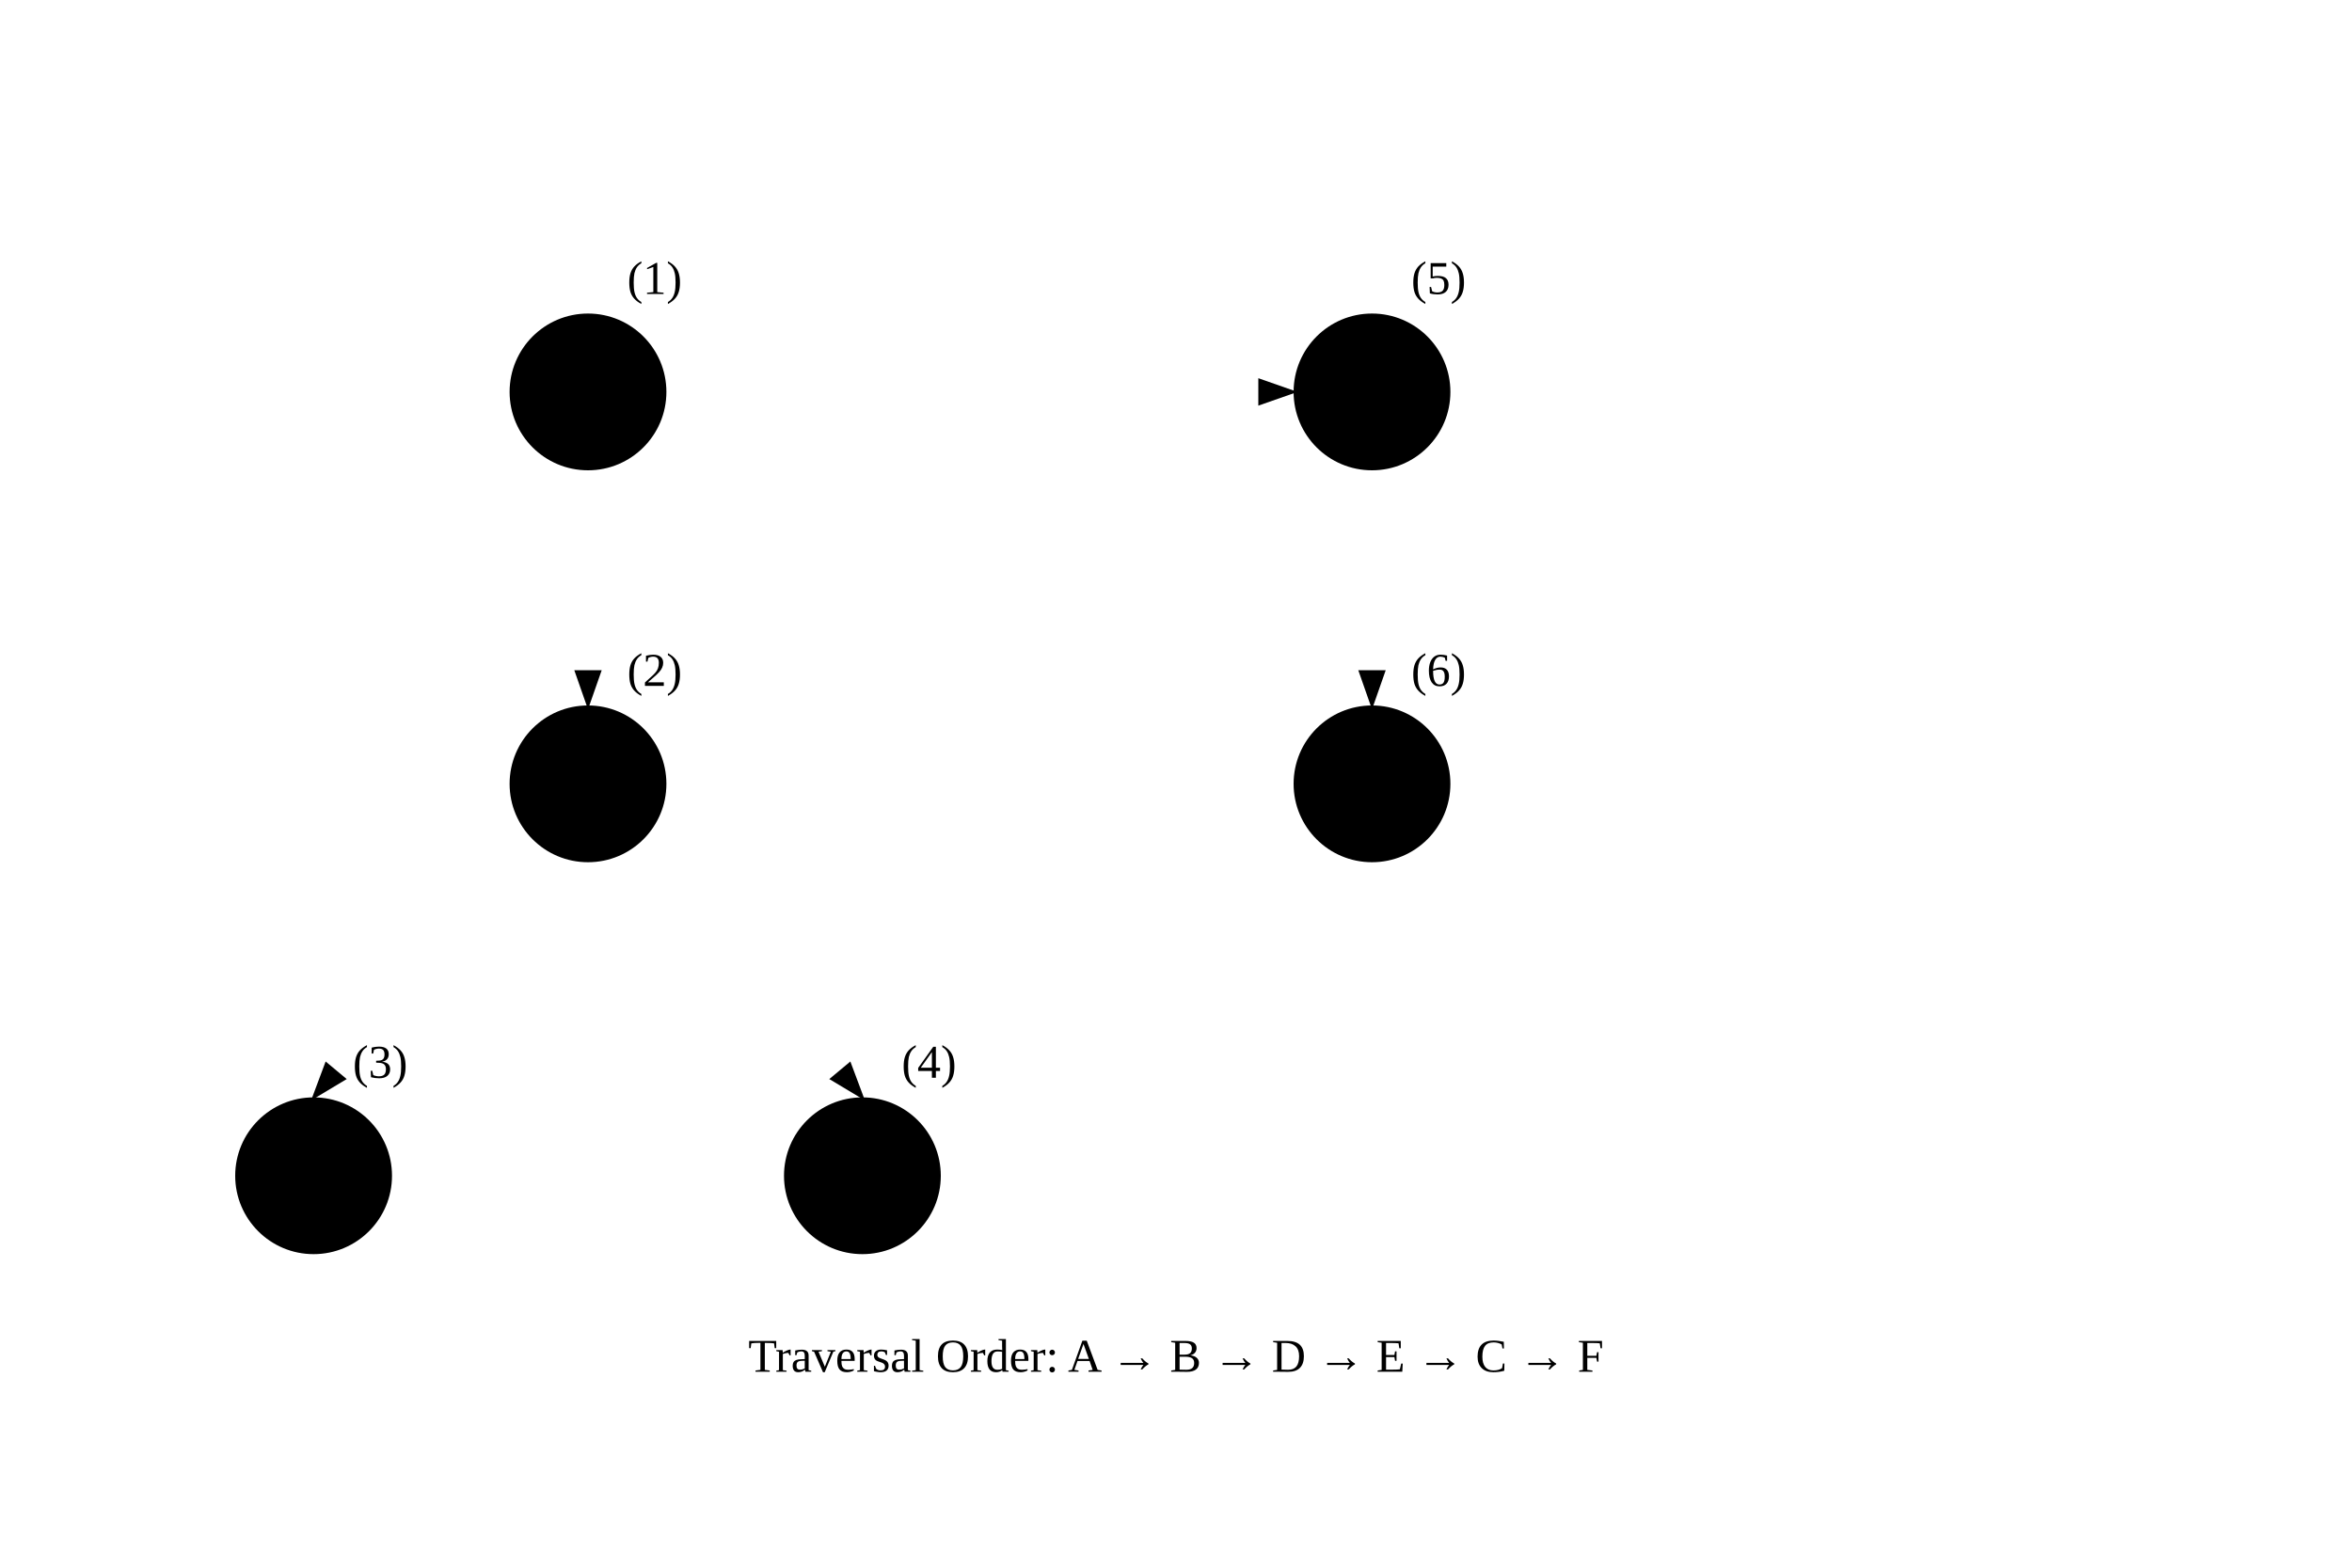
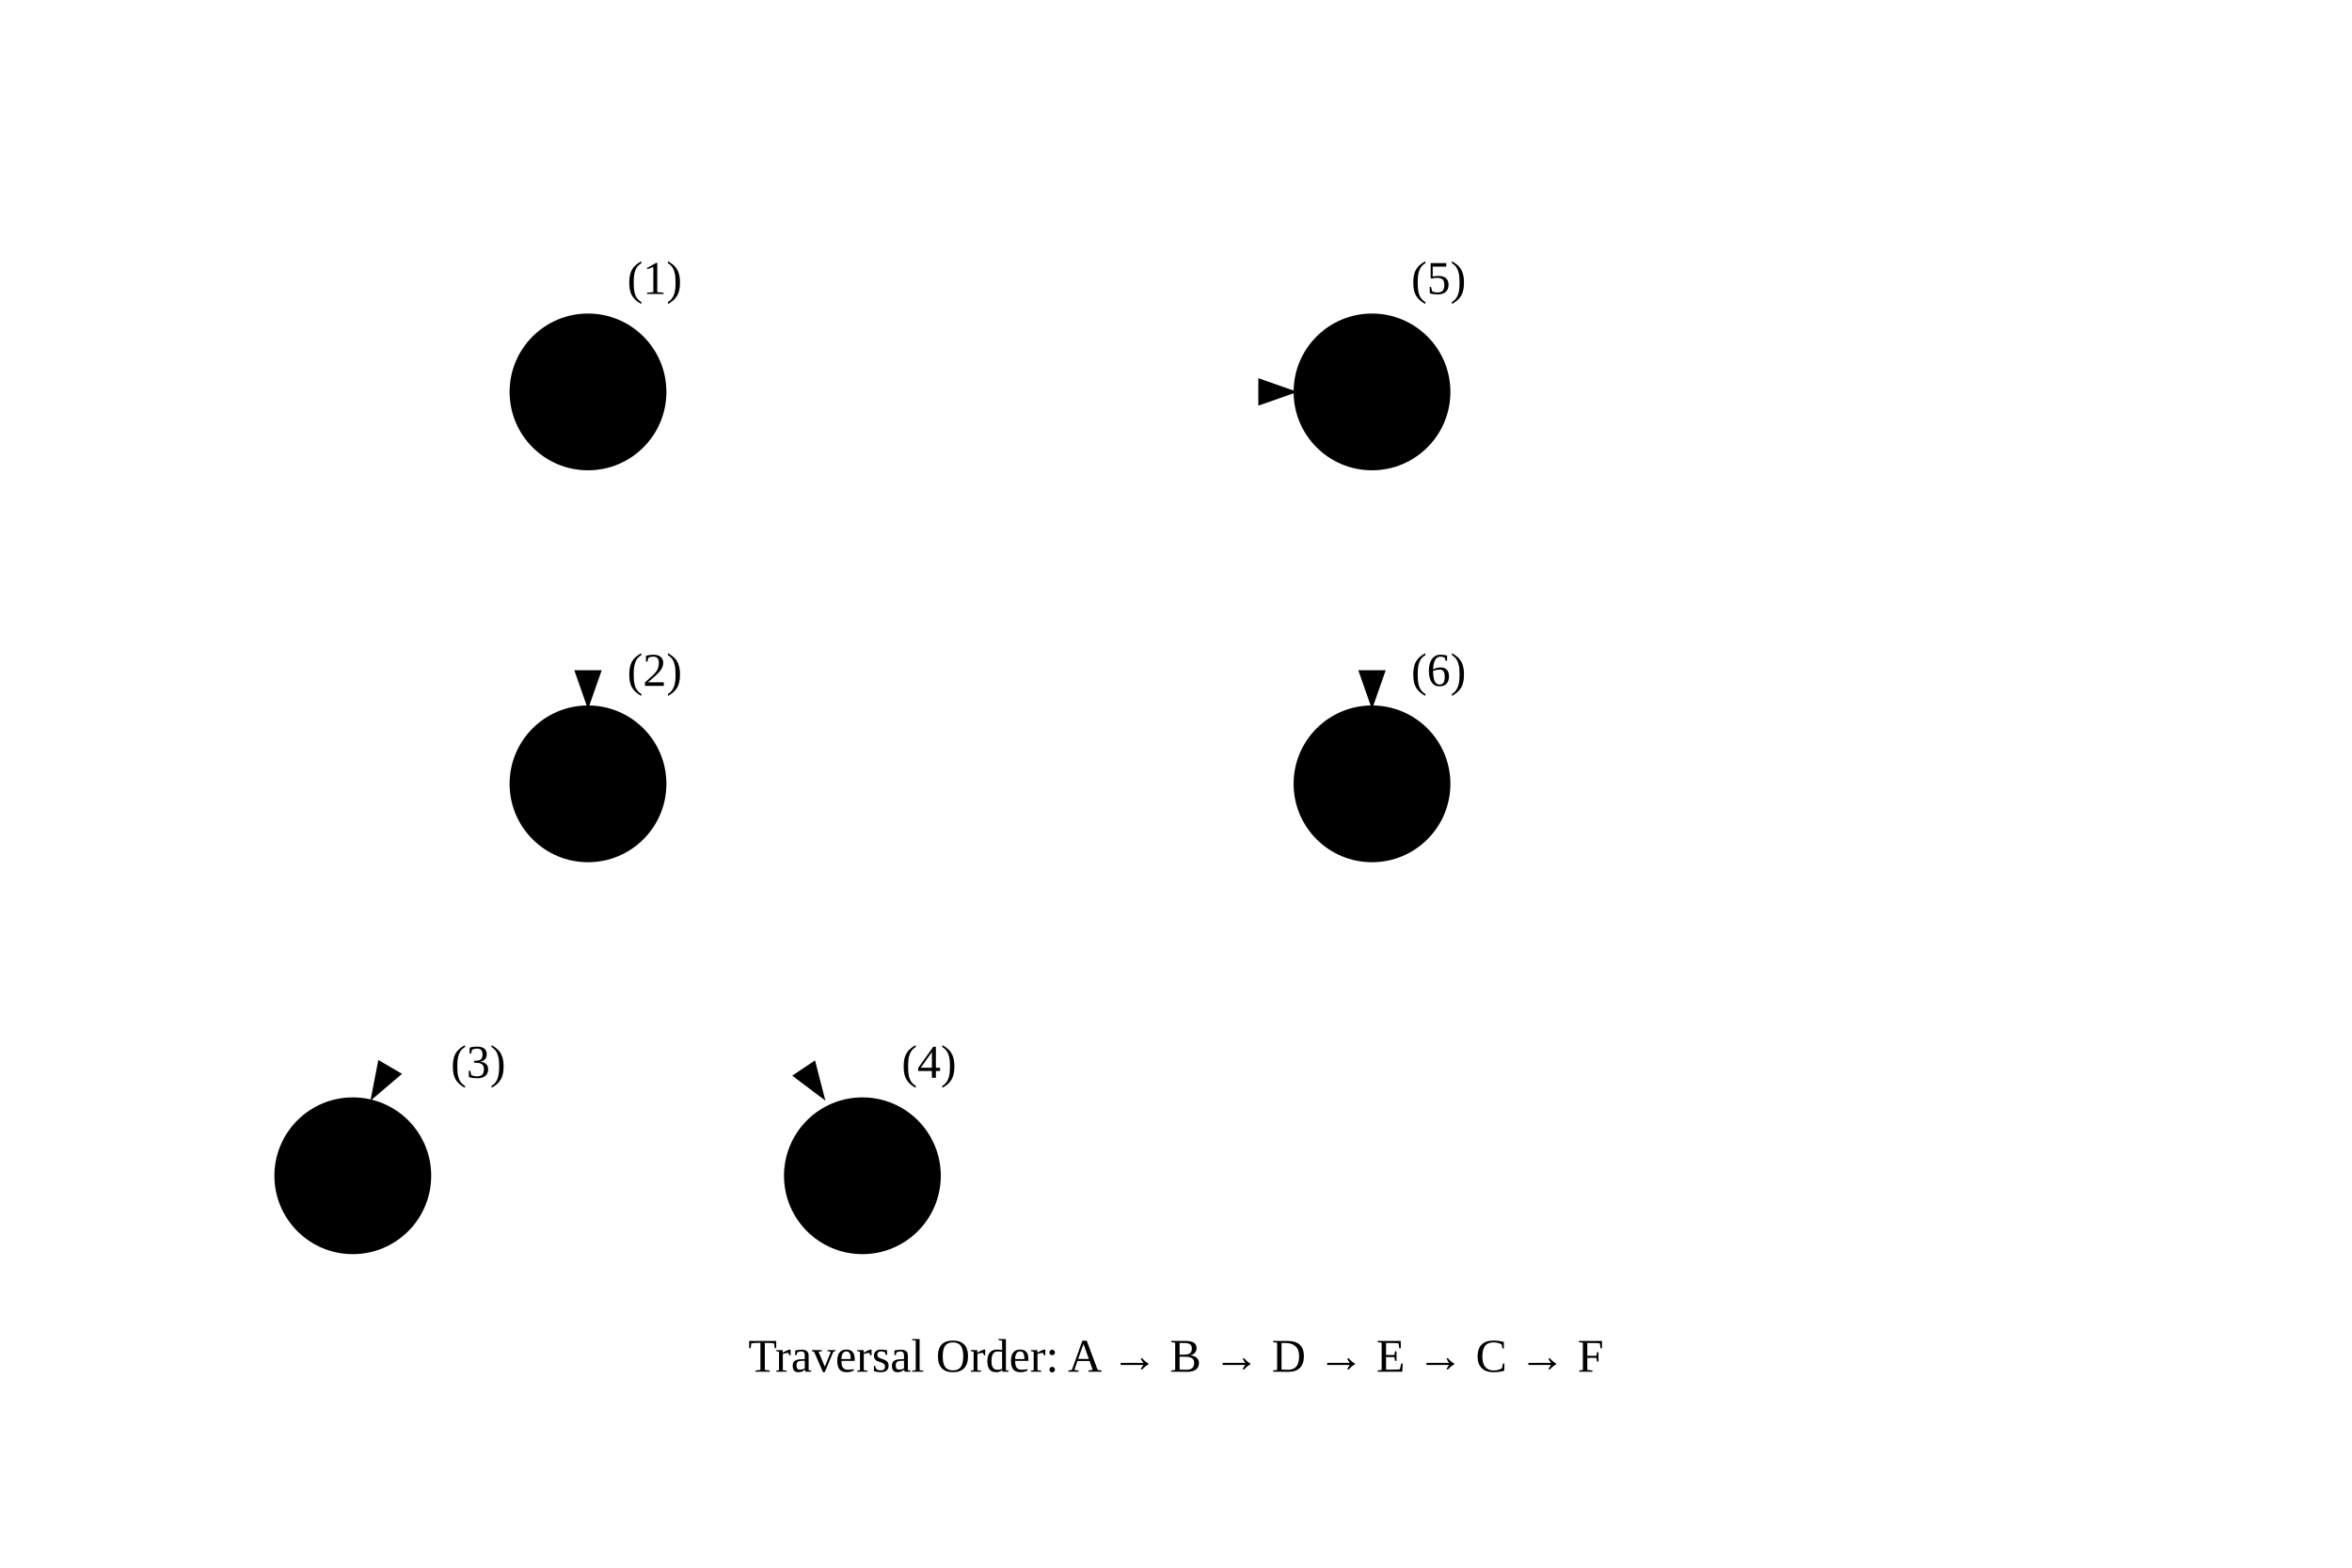
<svg xmlns="http://www.w3.org/2000/svg" viewBox="0 0 600 400">
  <defs>
    <marker id="arrowhead" class="marker-arrowhead marker-base" markerWidth="8" markerHeight="6" refX="7" refY="3" orient="auto" markerUnits="strokeWidth">
      <path d="M0,0 L8,3 L0,6 Z" />
    </marker>
    <marker id="arrowhead-path" class="marker-arrowhead-path marker-base" markerWidth="10" markerHeight="7" refX="9" refY="3.5" orient="auto" markerUnits="strokeWidth">
      <path d="M0,0 L10,3.5 L0,7 Z" />
    </marker>
  </defs>
  <g id="graph-group" transform="translate(50, 50)">
    <g class="edge directed path" id="edge-A-B">
      <line x1="100" y1="70" x2="100" y2="130" marker-end="url(#arrowhead-path)" />
    </g>
    <g class="edge directed path" id="edge-B-D">
-       <line x1="80" y1="170" x2="30" y2="230" marker-end="url(#arrowhead-path)" />
+       <line x1="80" y1="170" x2="45" y2="230" marker-end="url(#arrowhead-path)" />
    </g>
    <g class="edge directed path" id="edge-B-E">
-       <line x1="120" y1="170" x2="170" y2="230" marker-end="url(#arrowhead-path)" />
+       <line x1="120" y1="170" x2="160" y2="230" marker-end="url(#arrowhead-path)" />
    </g>
    <g class="edge directed path" id="edge-A-C">
      <line x1="120" y1="50" x2="280" y2="50" marker-end="url(#arrowhead-path)" />
    </g>
    <g class="edge directed path" id="edge-C-F">
      <line x1="300" y1="70" x2="300" y2="130" marker-end="url(#arrowhead-path)" />
    </g>
    <g class="node" id="node-A" transform="translate(100, 50)">
      <circle r="20" />
      <text class="node-label">A</text>
      <text class="traversal-order-label" x="10" y="-25">(1)</text>
    </g>
    <g class="node" id="node-B" transform="translate(100, 150)">
      <circle r="20" />
      <text class="node-label">B</text>
      <text class="traversal-order-label" x="10" y="-25">(2)</text>
    </g>
    <g class="node" id="node-C" transform="translate(300, 50)">
      <circle r="20" />
      <text class="node-label">C</text>
      <text class="traversal-order-label" x="10" y="-25">(5)</text>
    </g>
-     <g class="node" id="node-D" transform="translate(30, 250)">
+     <g class="node" id="node-D" transform="translate(40, 250)">
      <circle r="20" />
      <text class="node-label">D</text>
-       <text class="traversal-order-label" x="10" y="-25">(3)</text>
+       <text class="traversal-order-label" x="25" y="-25">(3)</text>
    </g>
    <g class="node" id="node-E" transform="translate(170, 250)">
      <circle r="20" />
      <text class="node-label">E</text>
      <text class="traversal-order-label" x="10" y="-25">(4)</text>
    </g>
    <g class="node" id="node-F" transform="translate(300, 150)">
      <circle r="20" />
      <text class="node-label">F</text>
      <text class="traversal-order-label" x="10" y="-25">(6)</text>
    </g>
  </g>
  <text class="step-label" x="300" y="350" text-anchor="middle">Traversal Order: A → B → D → E → C → F</text>
</svg>
